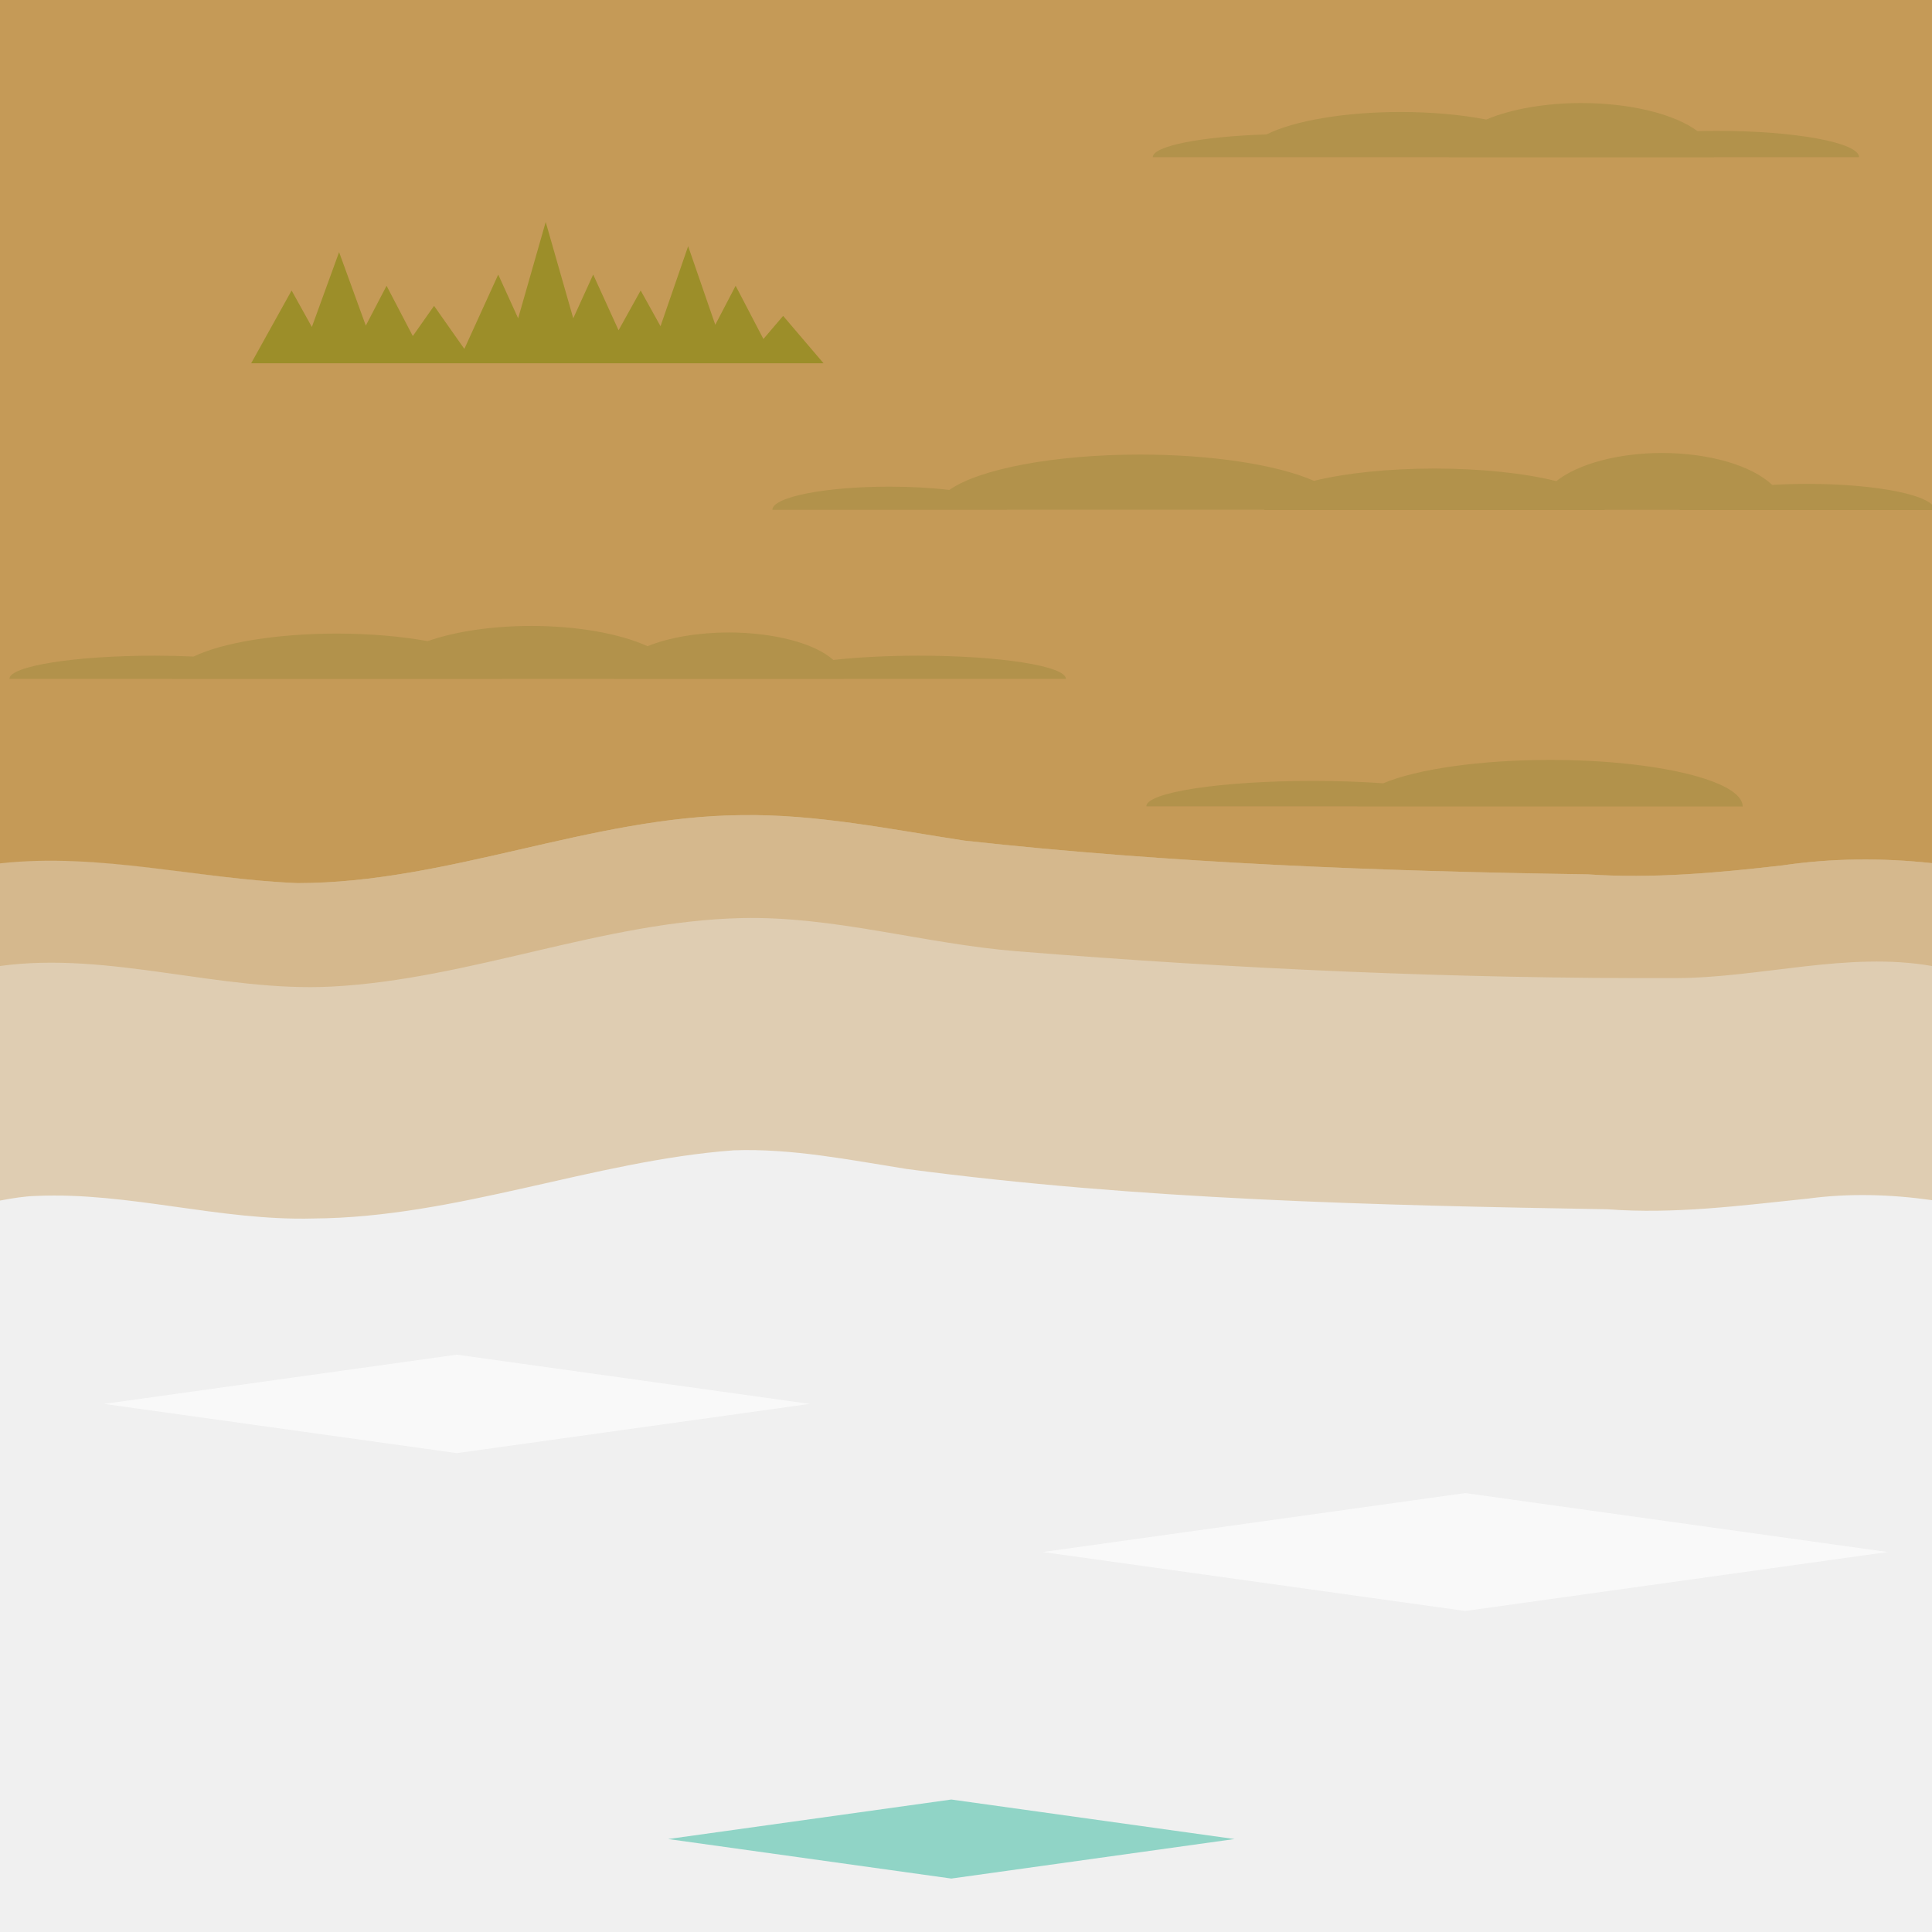
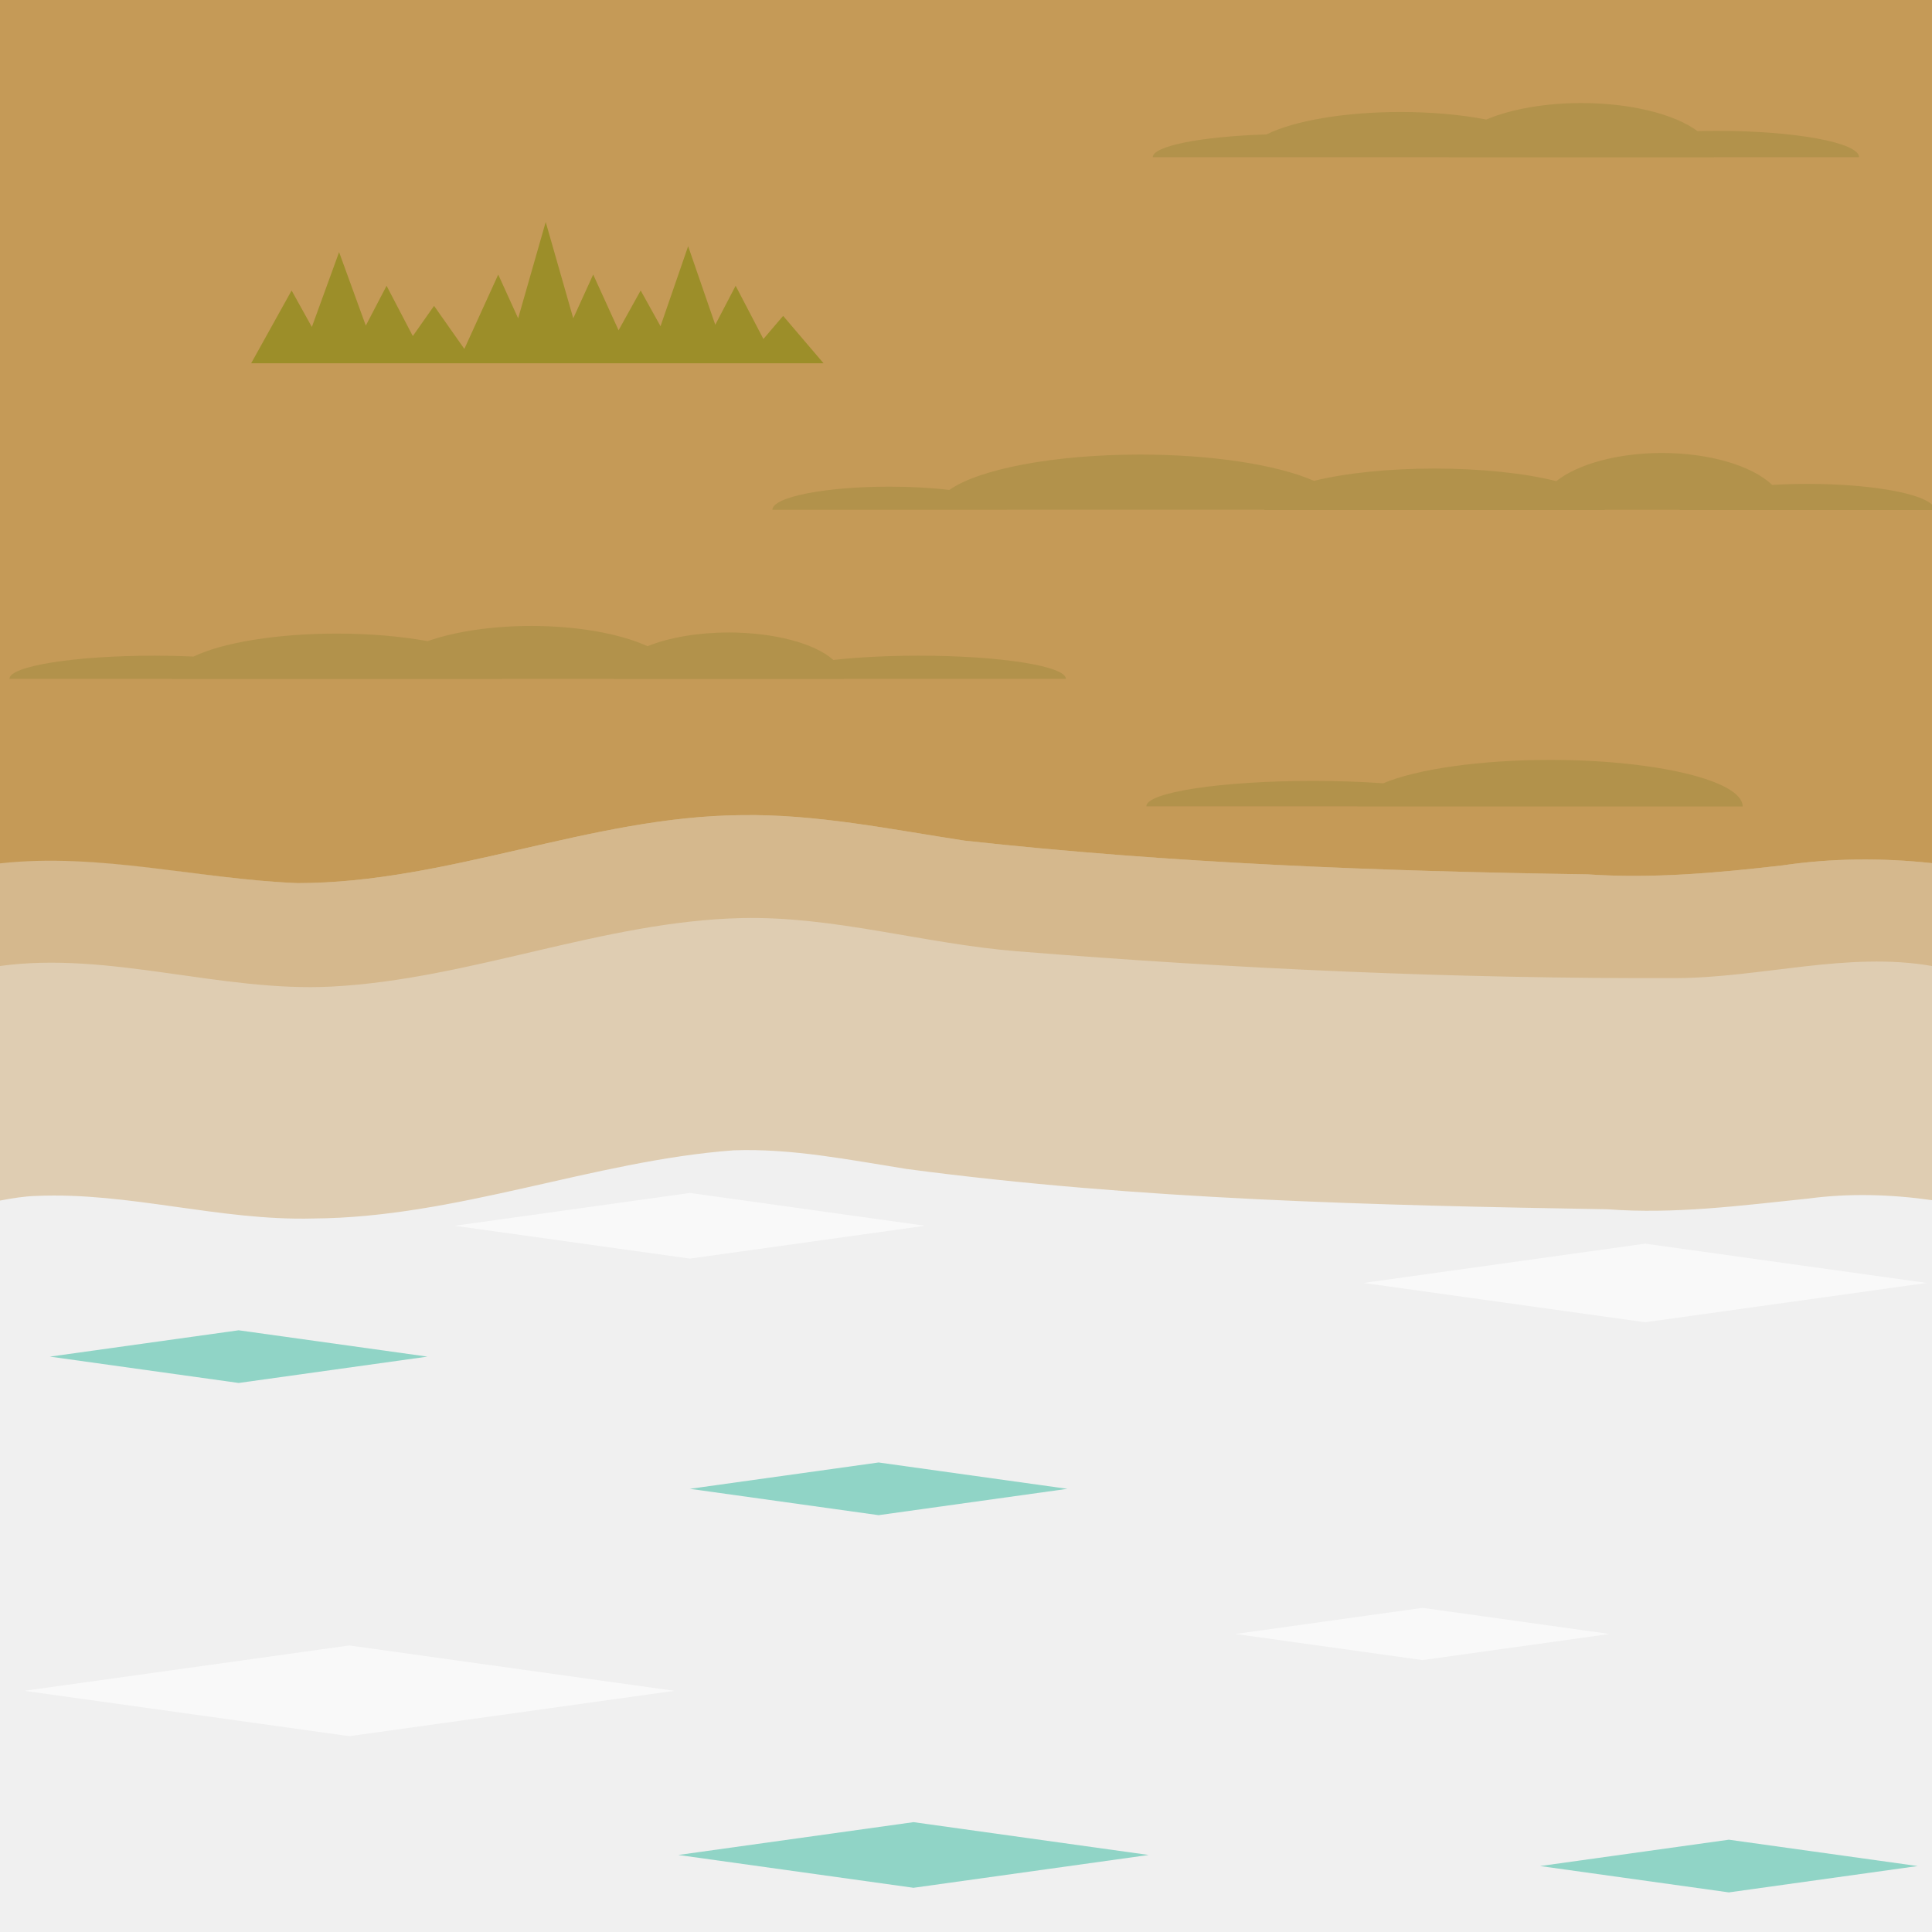
<svg xmlns="http://www.w3.org/2000/svg" xmlns:xlink="http://www.w3.org/1999/xlink" width="300" height="300" viewBox="300 0 300 300" version="1.1" id="svg5">
  <defs id="defs1">
    <rect id="wave_bright" fill="#ffffff" opacity="0.6" width="44.157" height="44.157" x="-18.078" y="32.851" transform="matrix(0.9904043,0.1382004,-0.9904043,0.1382004,0,0)" />
    <rect id="wave_dark" fill="#00aa88" opacity="0.4" width="44.157" height="44.157" x="102.193" y="153.626" transform="matrix(0.9904043,0.1382004,-0.9904043,0.1382004,0,0)" />
  </defs>
  <g id="g2" style="display:inline">
-     <use x="0" y="0" xlink:href="#wave_bright" id="use1-81" transform="matrix(1.5,0,0,1.5,603.1823,228.7803)">
+     <use x="0" y="0" xlink:href="#wave_bright" id="use1-81" transform="translate(605.8987,191.0714)">
      <animate attributeName="opacity" values="0;0;1;1;0;1;0" dur="2.5s" repeatCount="indefinite" />
    </use>
-     <use x="0" y="0" xlink:href="#wave_bright" id="use1-3-6" transform="matrix(1.252773,0,0,1.252773,434.1261,207.793)">
+     <use x="0" y="0" xlink:href="#wave_bright" id="use1-8-7-6" transform="matrix(1.15405,0,0,1.15405,412.4518,253.1505)">
+       <animate attributeName="opacity" values="0;0;1;1;0;0;0" dur="3s" repeatCount="indefinite" />
+     </use>
+     <use x="0" y="0" xlink:href="#wave_bright" id="use1-3-6" transform="matrix(0.8351823,0,0,0.8351823,449.2532,183.5357)">
      <animate attributeName="opacity" values="0;1;0;0;1;1;0;0" dur="3s" repeatCount="indefinite" />
    </use>
-     <use x="0" y="0" xlink:href="#wave_dark" id="use2-2-6-9-0" transform="matrix(1.005547,0,0,1.005547,498.943,243.8783)">
+     <use x="0" y="0" xlink:href="#wave_dark" id="use2-2-0" transform="matrix(0.8351823,0,0,0.8351823,484.3924,253.4144)">
+       <animate attributeName="opacity" values="1;1;0;0;1" dur="3.1s" repeatCount="indefinite" />
+     </use>
+     <use x="0" y="0" xlink:href="#wave_bright" id="use1-3-2-12-7" transform="matrix(0.6643564,0,0,0.6643564,554.401,248.3106)">
+       <animate attributeName="opacity" values="1;0;0;0;0;1;1" dur="2.5s" repeatCount="indefinite" />
+     </use>
+     <use x="0" y="0" xlink:href="#wave_dark" id="use2-2-6-6" transform="matrix(0.6703647,0,0,0.6703647,470.5777,203.3924)">
+       <animate attributeName="opacity" values="0;1;1;1;0;0;1;0" dur="3.5s" repeatCount="indefinite" />
+     </use>
+     <use x="0" y="0" xlink:href="#wave_dark" id="use2-2-6-9-0" transform="matrix(0.6703647,0,0,0.6703647,602.6083,261.9677)">
      <animate attributeName="opacity" values="0;1;1;0;0;0;1;1;0" dur="3.6s" repeatCount="indefinite" />
+     </use>
+     <use x="0" y="0" xlink:href="#wave_dark" id="use2-2-6-3-79" transform="matrix(0.6703647,0,0,0.6703647,371.2096,182.8645)">
+       <animate attributeName="opacity" values="0;1;1;0;0;1;1;0;0" dur="3.5s" repeatCount="indefinite" />
    </use>
  </g>
  <g id="layer1-4" style="display:inline" transform="scale(3)">
    <g id="g32-1" style="fill:#c59a57;fill-opacity:0.4">
      <path id="path26-1" style="display:inline;fill:#c59a57;fill-opacity:0.4;stroke-width:0.253;stroke-linecap:round;-inkscape-stroke:none" d="m 100,44.661 v 17.48 c 0.623,-0.116 1.245,-0.224 1.88,-0.24 4.788,-0.211 9.497,1.299 14.327,1.168 7.413,-0.045 14.504,-2.988 21.766,-3.529 3.019,-0.107 5.997,0.497 8.964,0.967 12.018,1.594 24.16,1.878 36.268,2.085 3.466,0.262 6.922,-0.194 10.363,-0.551 2.139,-0.288 4.301,-0.223 6.432,0.079 V 44.677 c -2.57,-0.279 -5.17,-0.264 -7.732,0.115 -3.34,0.385 -6.724,0.695 -10.1,0.464 -10.773,-0.161 -21.545,-0.569 -32.245,-1.745 -3.83,-0.584 -7.66,-1.383 -11.553,-1.319 -7.809,0.066 -15.156,3.512 -22.967,3.518 C 110.274,45.504 105.17,44.09 100,44.661 Z" />
      <path id="path12-67" style="display:inline;fill:#c59a57;fill-opacity:0.4;stroke-width:1.057;stroke-linecap:round;-inkscape-stroke:none" d="m 100,0 v 50 c 5.68,-0.777 11.441,1.362 17.167,1.065 7.165,-0.371 14.056,-3.383 21.229,-3.546 4.774,-0.108 9.462,1.334 14.221,1.717 11.343,0.915 22.731,1.428 34.111,1.391 C 191.156,50.613 195.637,49.236 200,50 V 0 Z" />
      <path id="path3-2" style="display:inline;fill:#c59a57;fill-opacity:1;stroke-width:1.057;stroke-linecap:round;-inkscape-stroke:none" d="m 100,0 v 44.688 c 5.169,-0.571 10.274,0.817 15.402,1.022 7.812,-0.006 15.158,-3.452 22.967,-3.518 3.894,-0.064 7.723,0.735 11.553,1.319 10.7,1.176 21.473,1.585 32.245,1.745 3.375,0.231 6.759,-0.079 10.1,-0.464 2.562,-0.378 5.162,-0.394 7.732,-0.115 V 0 Z" />
    </g>
  </g>
  <g id="layer2" style="display:inline">
    <path id="path9-8" style="display:inline;fill:#9c8e29;fill-opacity:1;stroke-width:0.065;stroke-linecap:round;-inkscape-stroke:none;stop-color:#000000" d="m 384.737,34.474 -4.279,14.954 -3.093,-6.792 -5.261,11.543 -4.703,-6.685 -3.301,4.689 -4.073,-7.807 -3.225,6.182 -4.148,-11.409 -4.229,11.624 -3.146,-5.665 -6.278,11.302 h 7.374 5.182 7.372 7.374 7.372 9.965 7.374 7.374 7.372 7.374 7.374 7.372 l -6.276,-7.36 -3.063,3.59 -4.312,-8.266 -3.161,6.058 -4.213,-12.201 -4.29,12.425 -3.082,-5.549 -3.432,6.177 -3.942,-8.652 -3.095,6.792 z" />
    <path id="path10-5" style="display:inline;fill:#b2924b;fill-opacity:1;stroke-width:0.123;stroke-linecap:round;-inkscape-stroke:none" d="m 382.516,97.194 a 22.984,8.221 0 0 1 18.035,3.148 17.848,7.232 0 0 1 12.606,-2.131 17.848,7.232 0 0 1 16.245,4.268 22.865,3.604 0 0 1 13.247,-0.668 22.865,3.604 0 0 1 22.865,3.604 h -34.512 a 17.848,7.232 0 0 1 0.005,0.029 h -35.696 a 17.848,7.232 0 0 1 0.005,-0.029 h -17.402 a 25.633,7.061 0 0 1 0.005,0.029 h -51.265 a 25.633,7.061 0 0 1 0.006,-0.029 h -25.197 a 22.588,3.604 0 0 1 22.589,-3.604 22.588,3.604 0 0 1 6.016,0.135 25.633,7.061 0 0 1 22.221,-3.564 25.633,7.061 0 0 1 14.109,1.174 22.984,8.221 0 0 1 16.12,-2.361 z" />
    <path id="path12-8" style="display:inline;fill:#b2924b;fill-opacity:1;stroke-width:0.11;stroke-linecap:round;-inkscape-stroke:none" d="m 558.069,70.338 a 19.049,8.832 0 0 0 -16.408,4.373 26.423,6.446 0 0 0 -18.91,-1.959 26.423,6.446 0 0 0 -18.719,1.914 31.727,8.569 0 0 0 -27.019,-4.082 31.727,8.569 0 0 0 -29.599,5.492 18.199,3.604 0 0 0 -9.28,-0.51 18.199,3.604 0 0 0 -18.2,3.604 h 36.399 a 18.199,3.604 0 0 0 -0.004,-0.016 h 40.008 a 26.423,6.446 0 0 0 -0.011,0.045 h 52.846 a 26.423,6.446 0 0 0 -0.007,-0.029 h 11.662 a 19.801,4.064 0 0 0 -0.008,0.029 h 39.605 a 19.801,4.064 0 0 0 -19.802,-4.064 19.801,4.064 0 0 0 -5.438,0.162 19.049,8.832 0 0 0 -17.116,-4.959 z" />
    <path id="path14-3" style="display:inline;fill:#b2924b;fill-opacity:1;stroke-width:0.129;stroke-linecap:round;-inkscape-stroke:none" d="m 545.573,16 a 20.61,8.435 0 0 1 18.019,4.361 22.044,4.085 0 0 1 3.038,-0.041 22.044,4.085 0 0 1 22.044,4.086 h -22.496 a 20.61,8.435 0 0 1 0.005,0.029 h -41.22 a 20.61,8.435 0 0 1 0.003,-0.029 H 493.384 479 a 21.777,3.604 0 0 1 17.667,-3.533 24.103,7.018 0 0 1 20.821,-3.484 24.103,7.018 0 0 1 13.295,1.172 20.61,8.435 0 0 1 14.791,-2.561 z" />
    <path id="path16-0-3-83" style="display:inline;fill:#b2924b;fill-opacity:1;stroke-width:0.137;stroke-linecap:round;-inkscape-stroke:none" d="m 540.677,118 a 29.923,7.232 0 0 0 -25.892,3.629 25.883,3.951 0 0 0 -10.903,-0.369 A 25.883,3.951 0 0 0 478,125.211 h 32.762 a 29.923,7.232 0 0 0 -0.006,0.021 h 59.846 a 29.923,7.232 0 0 0 -29.924,-7.232 z" />
  </g>
</svg>
